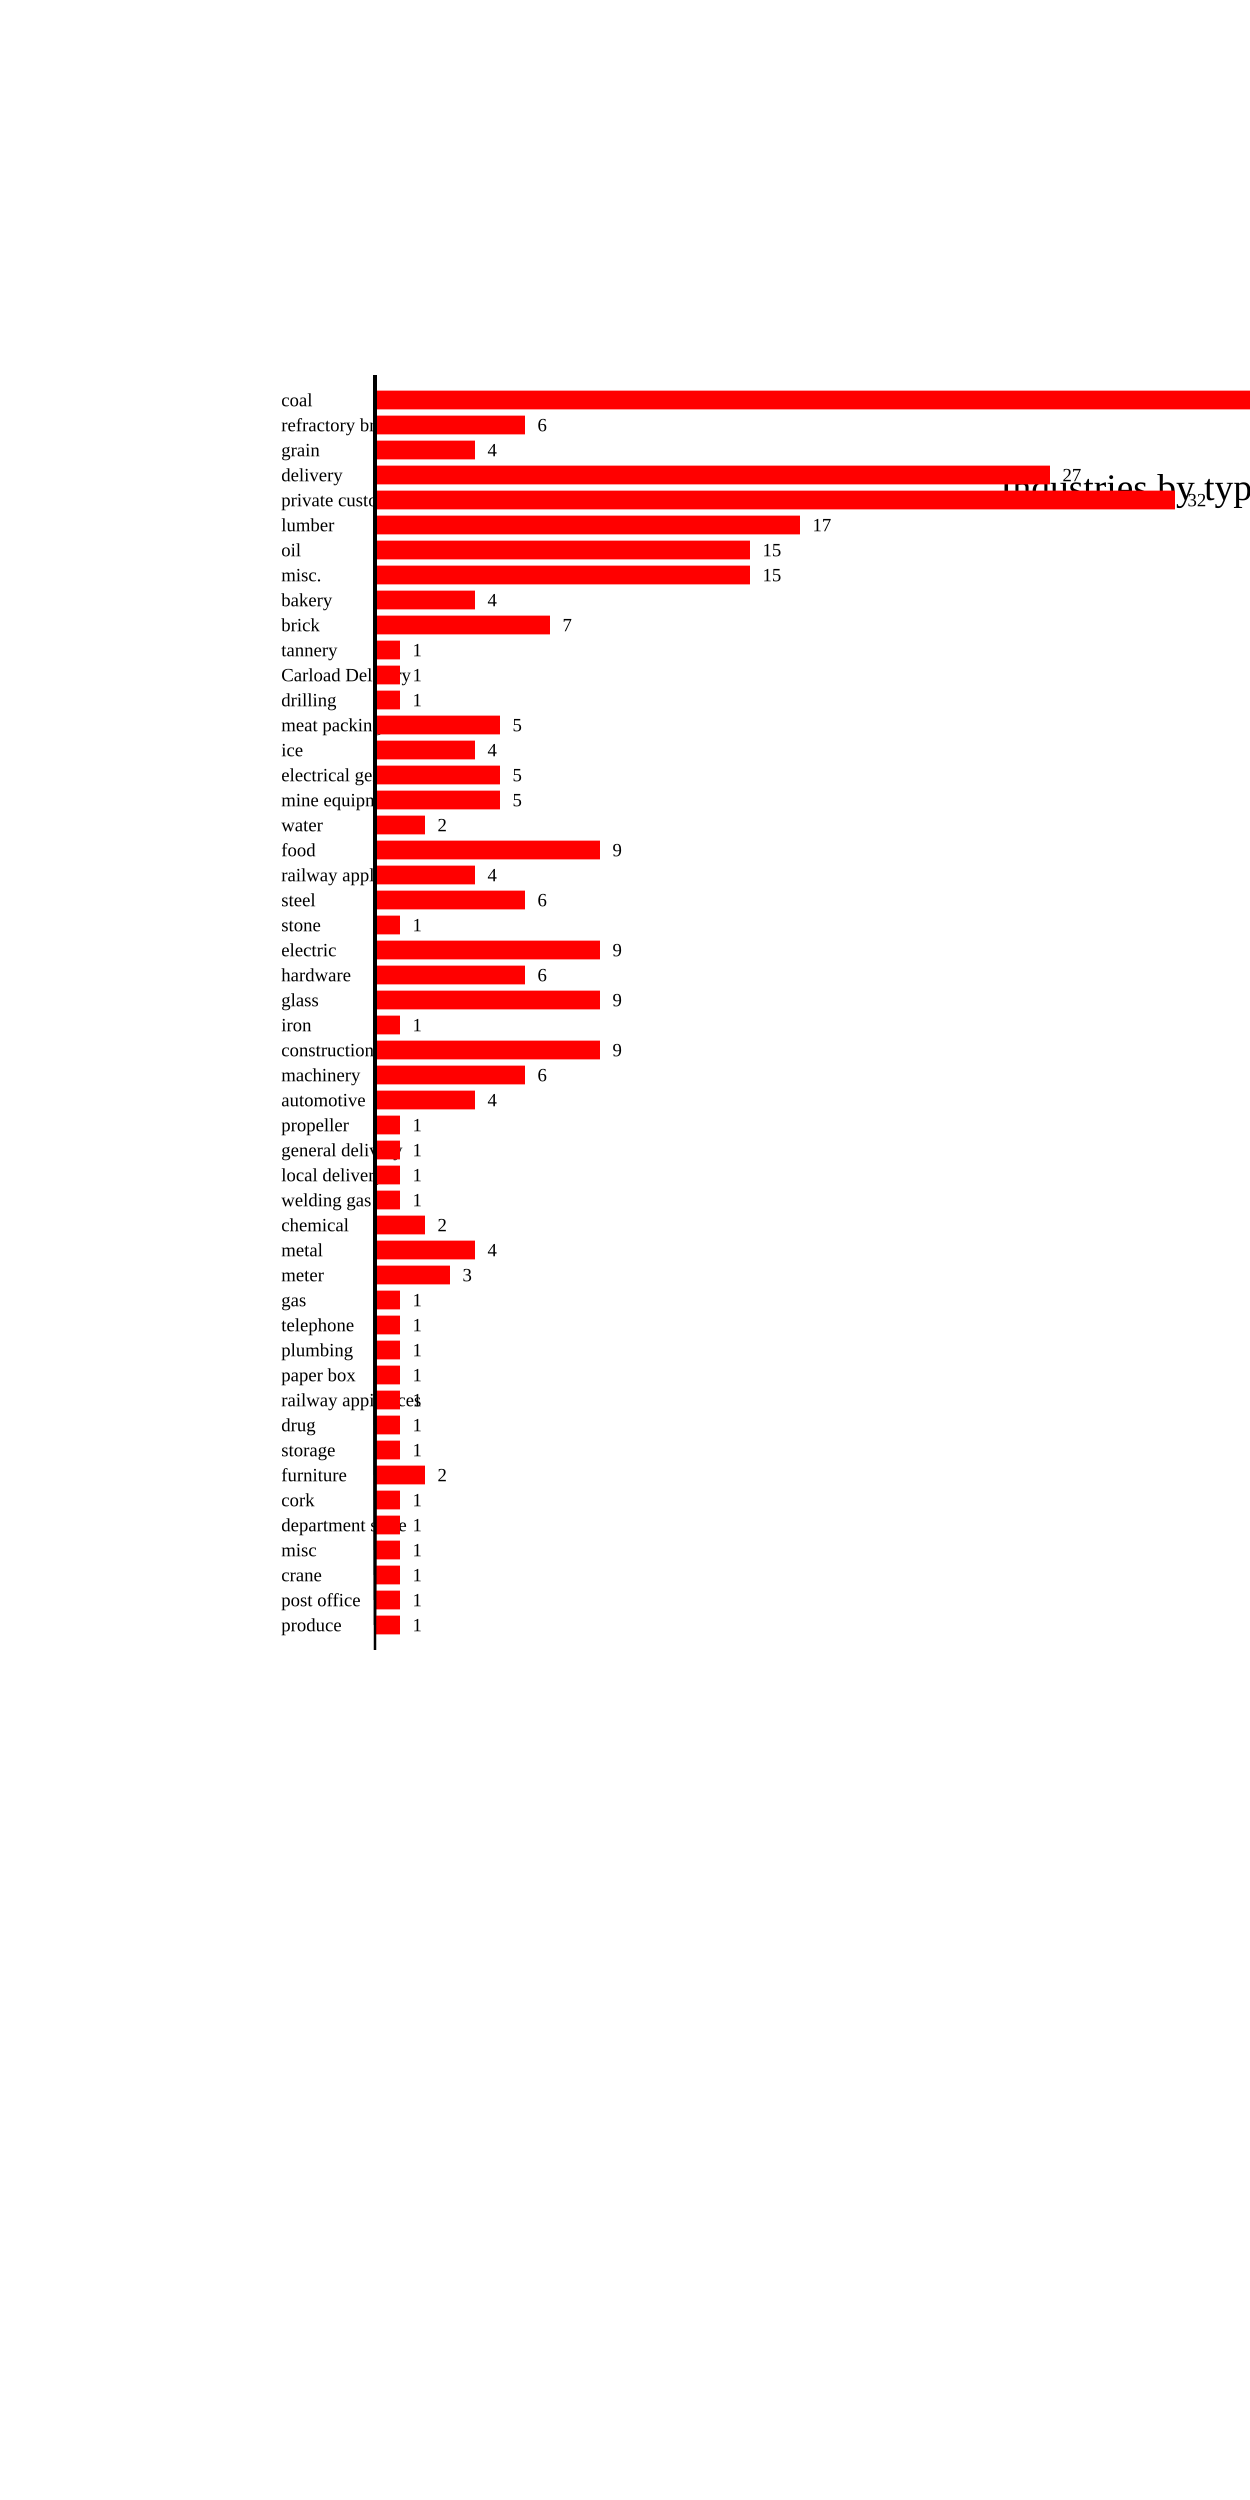
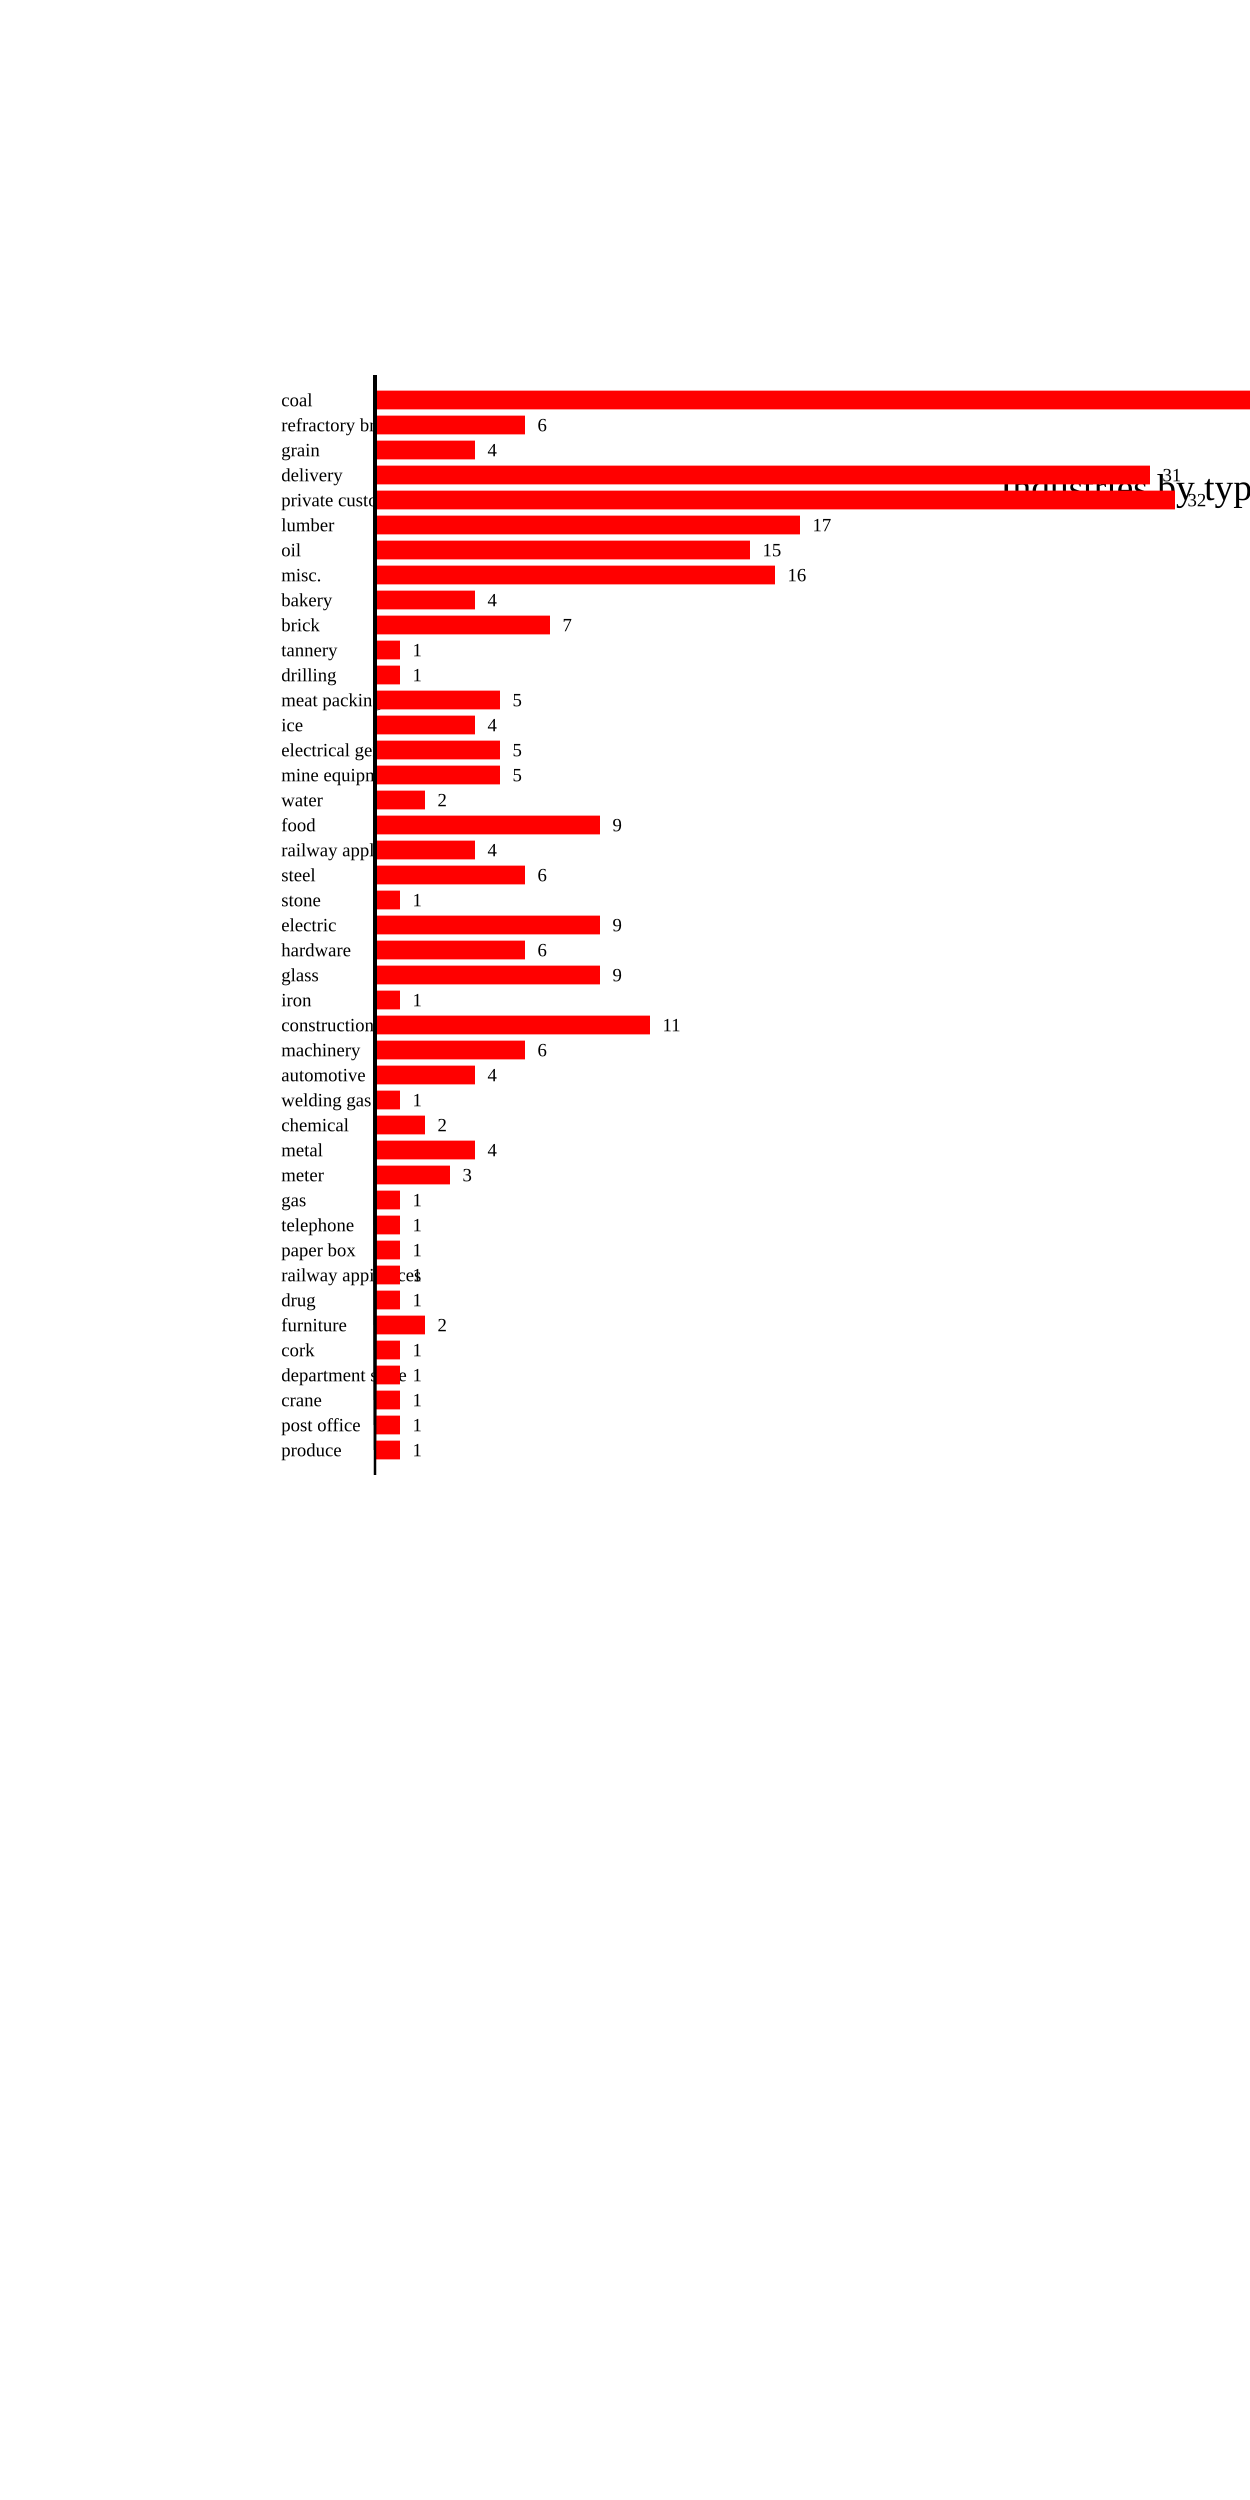
<svg xmlns="http://www.w3.org/2000/svg" viewBox="0 0 1000 2000">
  <g alignment-baseline="baseline" />
  <g transform="translate(300,300)">
    <g>
      <text x="500" y="100" font-size="30px" fill="black">Industries by type</text>
    </g>
    <g>
      <g>
        <text x="-75" y="25" font-size="15px" fill="black">coal</text>
        <line x1="0" y1="20" x2="4100" y2="20" stroke="red" stroke-width="15" />
        <text x="4110" y="25" font-size="15px" fill="black">205</text>
        <line x1="0" y1="0" x2="0" y2="40" stroke="black" stroke-width="2" />
      </g>
      <g>
        <text x="-75" y="45" font-size="15px" fill="black">refractory brick</text>
        <line x1="0" y1="40" x2="120" y2="40" stroke="red" stroke-width="15" />
        <text x="130" y="45" font-size="15px" fill="black">6</text>
        <line x1="0" y1="0" x2="0" y2="60" stroke="black" stroke-width="2" />
      </g>
      <g>
        <text x="-75" y="65" font-size="15px" fill="black">grain</text>
        <line x1="0" y1="60" x2="80" y2="60" stroke="red" stroke-width="15" />
        <text x="90" y="65" font-size="15px" fill="black">4</text>
        <line x1="0" y1="0" x2="0" y2="80" stroke="black" stroke-width="2" />
      </g>
      <g>
        <text x="-75" y="85" font-size="15px" fill="black">delivery</text>
-         <line x1="0" y1="80" x2="540" y2="80" stroke="red" stroke-width="15" />
-         <text x="550" y="85" font-size="15px" fill="black">27</text>
+         <line x1="0" y1="80" x2="620" y2="80" stroke="red" stroke-width="15" />
+         <text x="630" y="85" font-size="15px" fill="black">31</text>
        <line x1="0" y1="0" x2="0" y2="100" stroke="black" stroke-width="2" />
      </g>
      <g>
        <text x="-75" y="105" font-size="15px" fill="black">private customer</text>
        <line x1="0" y1="100" x2="640" y2="100" stroke="red" stroke-width="15" />
        <text x="650" y="105" font-size="15px" fill="black">32</text>
        <line x1="0" y1="0" x2="0" y2="120" stroke="black" stroke-width="2" />
      </g>
      <g>
        <text x="-75" y="125" font-size="15px" fill="black">lumber</text>
        <line x1="0" y1="120" x2="340" y2="120" stroke="red" stroke-width="15" />
        <text x="350" y="125" font-size="15px" fill="black">17</text>
        <line x1="0" y1="0" x2="0" y2="140" stroke="black" stroke-width="2" />
      </g>
      <g>
        <text x="-75" y="145" font-size="15px" fill="black">oil</text>
        <line x1="0" y1="140" x2="300" y2="140" stroke="red" stroke-width="15" />
        <text x="310" y="145" font-size="15px" fill="black">15</text>
        <line x1="0" y1="0" x2="0" y2="160" stroke="black" stroke-width="2" />
      </g>
      <g>
        <text x="-75" y="165" font-size="15px" fill="black">misc.</text>
-         <line x1="0" y1="160" x2="300" y2="160" stroke="red" stroke-width="15" />
-         <text x="310" y="165" font-size="15px" fill="black">15</text>
+         <line x1="0" y1="160" x2="320" y2="160" stroke="red" stroke-width="15" />
+         <text x="330" y="165" font-size="15px" fill="black">16</text>
        <line x1="0" y1="0" x2="0" y2="180" stroke="black" stroke-width="2" />
      </g>
      <g>
        <text x="-75" y="185" font-size="15px" fill="black">bakery</text>
        <line x1="0" y1="180" x2="80" y2="180" stroke="red" stroke-width="15" />
        <text x="90" y="185" font-size="15px" fill="black">4</text>
        <line x1="0" y1="0" x2="0" y2="200" stroke="black" stroke-width="2" />
      </g>
      <g>
        <text x="-75" y="205" font-size="15px" fill="black">brick</text>
        <line x1="0" y1="200" x2="140" y2="200" stroke="red" stroke-width="15" />
        <text x="150" y="205" font-size="15px" fill="black">7</text>
        <line x1="0" y1="0" x2="0" y2="220" stroke="black" stroke-width="2" />
      </g>
      <g>
        <text x="-75" y="225" font-size="15px" fill="black">tannery</text>
        <line x1="0" y1="220" x2="20" y2="220" stroke="red" stroke-width="15" />
        <text x="30" y="225" font-size="15px" fill="black">1</text>
        <line x1="0" y1="0" x2="0" y2="240" stroke="black" stroke-width="2" />
      </g>
      <g>
-         <text x="-75" y="245" font-size="15px" fill="black">Carload Delivery</text>
+         <text x="-75" y="245" font-size="15px" fill="black">drilling</text>
        <line x1="0" y1="240" x2="20" y2="240" stroke="red" stroke-width="15" />
        <text x="30" y="245" font-size="15px" fill="black">1</text>
        <line x1="0" y1="0" x2="0" y2="260" stroke="black" stroke-width="2" />
      </g>
      <g>
-         <text x="-75" y="265" font-size="15px" fill="black">drilling</text>
-         <line x1="0" y1="260" x2="20" y2="260" stroke="red" stroke-width="15" />
-         <text x="30" y="265" font-size="15px" fill="black">1</text>
+         <text x="-75" y="265" font-size="15px" fill="black">meat packing</text>
+         <line x1="0" y1="260" x2="100" y2="260" stroke="red" stroke-width="15" />
+         <text x="110" y="265" font-size="15px" fill="black">5</text>
        <line x1="0" y1="0" x2="0" y2="280" stroke="black" stroke-width="2" />
      </g>
      <g>
-         <text x="-75" y="285" font-size="15px" fill="black">meat packing</text>
-         <line x1="0" y1="280" x2="100" y2="280" stroke="red" stroke-width="15" />
-         <text x="110" y="285" font-size="15px" fill="black">5</text>
+         <text x="-75" y="285" font-size="15px" fill="black">ice</text>
+         <line x1="0" y1="280" x2="80" y2="280" stroke="red" stroke-width="15" />
+         <text x="90" y="285" font-size="15px" fill="black">4</text>
        <line x1="0" y1="0" x2="0" y2="300" stroke="black" stroke-width="2" />
      </g>
      <g>
-         <text x="-75" y="305" font-size="15px" fill="black">ice</text>
-         <line x1="0" y1="300" x2="80" y2="300" stroke="red" stroke-width="15" />
-         <text x="90" y="305" font-size="15px" fill="black">4</text>
+         <text x="-75" y="305" font-size="15px" fill="black">electrical generation</text>
+         <line x1="0" y1="300" x2="100" y2="300" stroke="red" stroke-width="15" />
+         <text x="110" y="305" font-size="15px" fill="black">5</text>
        <line x1="0" y1="0" x2="0" y2="320" stroke="black" stroke-width="2" />
      </g>
      <g>
-         <text x="-75" y="325" font-size="15px" fill="black">electrical generation</text>
+         <text x="-75" y="325" font-size="15px" fill="black">mine equipment</text>
        <line x1="0" y1="320" x2="100" y2="320" stroke="red" stroke-width="15" />
        <text x="110" y="325" font-size="15px" fill="black">5</text>
        <line x1="0" y1="0" x2="0" y2="340" stroke="black" stroke-width="2" />
      </g>
      <g>
-         <text x="-75" y="345" font-size="15px" fill="black">mine equipment</text>
-         <line x1="0" y1="340" x2="100" y2="340" stroke="red" stroke-width="15" />
-         <text x="110" y="345" font-size="15px" fill="black">5</text>
+         <text x="-75" y="345" font-size="15px" fill="black">water</text>
+         <line x1="0" y1="340" x2="40" y2="340" stroke="red" stroke-width="15" />
+         <text x="50" y="345" font-size="15px" fill="black">2</text>
        <line x1="0" y1="0" x2="0" y2="360" stroke="black" stroke-width="2" />
      </g>
      <g>
-         <text x="-75" y="365" font-size="15px" fill="black">water</text>
-         <line x1="0" y1="360" x2="40" y2="360" stroke="red" stroke-width="15" />
-         <text x="50" y="365" font-size="15px" fill="black">2</text>
+         <text x="-75" y="365" font-size="15px" fill="black">food</text>
+         <line x1="0" y1="360" x2="180" y2="360" stroke="red" stroke-width="15" />
+         <text x="190" y="365" font-size="15px" fill="black">9</text>
        <line x1="0" y1="0" x2="0" y2="380" stroke="black" stroke-width="2" />
      </g>
      <g>
-         <text x="-75" y="385" font-size="15px" fill="black">food</text>
-         <line x1="0" y1="380" x2="180" y2="380" stroke="red" stroke-width="15" />
-         <text x="190" y="385" font-size="15px" fill="black">9</text>
+         <text x="-75" y="385" font-size="15px" fill="black">railway appliances</text>
+         <line x1="0" y1="380" x2="80" y2="380" stroke="red" stroke-width="15" />
+         <text x="90" y="385" font-size="15px" fill="black">4</text>
        <line x1="0" y1="0" x2="0" y2="400" stroke="black" stroke-width="2" />
      </g>
      <g>
-         <text x="-75" y="405" font-size="15px" fill="black">railway appliances</text>
-         <line x1="0" y1="400" x2="80" y2="400" stroke="red" stroke-width="15" />
-         <text x="90" y="405" font-size="15px" fill="black">4</text>
+         <text x="-75" y="405" font-size="15px" fill="black">steel</text>
+         <line x1="0" y1="400" x2="120" y2="400" stroke="red" stroke-width="15" />
+         <text x="130" y="405" font-size="15px" fill="black">6</text>
        <line x1="0" y1="0" x2="0" y2="420" stroke="black" stroke-width="2" />
      </g>
      <g>
-         <text x="-75" y="425" font-size="15px" fill="black">steel</text>
-         <line x1="0" y1="420" x2="120" y2="420" stroke="red" stroke-width="15" />
-         <text x="130" y="425" font-size="15px" fill="black">6</text>
+         <text x="-75" y="425" font-size="15px" fill="black">stone</text>
+         <line x1="0" y1="420" x2="20" y2="420" stroke="red" stroke-width="15" />
+         <text x="30" y="425" font-size="15px" fill="black">1</text>
        <line x1="0" y1="0" x2="0" y2="440" stroke="black" stroke-width="2" />
      </g>
      <g>
-         <text x="-75" y="445" font-size="15px" fill="black">stone</text>
-         <line x1="0" y1="440" x2="20" y2="440" stroke="red" stroke-width="15" />
-         <text x="30" y="445" font-size="15px" fill="black">1</text>
+         <text x="-75" y="445" font-size="15px" fill="black">electric</text>
+         <line x1="0" y1="440" x2="180" y2="440" stroke="red" stroke-width="15" />
+         <text x="190" y="445" font-size="15px" fill="black">9</text>
        <line x1="0" y1="0" x2="0" y2="460" stroke="black" stroke-width="2" />
      </g>
      <g>
-         <text x="-75" y="465" font-size="15px" fill="black">electric</text>
-         <line x1="0" y1="460" x2="180" y2="460" stroke="red" stroke-width="15" />
-         <text x="190" y="465" font-size="15px" fill="black">9</text>
+         <text x="-75" y="465" font-size="15px" fill="black">hardware</text>
+         <line x1="0" y1="460" x2="120" y2="460" stroke="red" stroke-width="15" />
+         <text x="130" y="465" font-size="15px" fill="black">6</text>
        <line x1="0" y1="0" x2="0" y2="480" stroke="black" stroke-width="2" />
      </g>
      <g>
-         <text x="-75" y="485" font-size="15px" fill="black">hardware</text>
-         <line x1="0" y1="480" x2="120" y2="480" stroke="red" stroke-width="15" />
-         <text x="130" y="485" font-size="15px" fill="black">6</text>
+         <text x="-75" y="485" font-size="15px" fill="black">glass</text>
+         <line x1="0" y1="480" x2="180" y2="480" stroke="red" stroke-width="15" />
+         <text x="190" y="485" font-size="15px" fill="black">9</text>
        <line x1="0" y1="0" x2="0" y2="500" stroke="black" stroke-width="2" />
      </g>
      <g>
-         <text x="-75" y="505" font-size="15px" fill="black">glass</text>
-         <line x1="0" y1="500" x2="180" y2="500" stroke="red" stroke-width="15" />
-         <text x="190" y="505" font-size="15px" fill="black">9</text>
+         <text x="-75" y="505" font-size="15px" fill="black">iron</text>
+         <line x1="0" y1="500" x2="20" y2="500" stroke="red" stroke-width="15" />
+         <text x="30" y="505" font-size="15px" fill="black">1</text>
        <line x1="0" y1="0" x2="0" y2="520" stroke="black" stroke-width="2" />
      </g>
      <g>
-         <text x="-75" y="525" font-size="15px" fill="black">iron</text>
-         <line x1="0" y1="520" x2="20" y2="520" stroke="red" stroke-width="15" />
-         <text x="30" y="525" font-size="15px" fill="black">1</text>
+         <text x="-75" y="525" font-size="15px" fill="black">construction</text>
+         <line x1="0" y1="520" x2="220" y2="520" stroke="red" stroke-width="15" />
+         <text x="230" y="525" font-size="15px" fill="black">11</text>
        <line x1="0" y1="0" x2="0" y2="540" stroke="black" stroke-width="2" />
      </g>
      <g>
-         <text x="-75" y="545" font-size="15px" fill="black">construction</text>
-         <line x1="0" y1="540" x2="180" y2="540" stroke="red" stroke-width="15" />
-         <text x="190" y="545" font-size="15px" fill="black">9</text>
+         <text x="-75" y="545" font-size="15px" fill="black">machinery</text>
+         <line x1="0" y1="540" x2="120" y2="540" stroke="red" stroke-width="15" />
+         <text x="130" y="545" font-size="15px" fill="black">6</text>
        <line x1="0" y1="0" x2="0" y2="560" stroke="black" stroke-width="2" />
      </g>
      <g>
-         <text x="-75" y="565" font-size="15px" fill="black">machinery</text>
-         <line x1="0" y1="560" x2="120" y2="560" stroke="red" stroke-width="15" />
-         <text x="130" y="565" font-size="15px" fill="black">6</text>
+         <text x="-75" y="565" font-size="15px" fill="black">automotive</text>
+         <line x1="0" y1="560" x2="80" y2="560" stroke="red" stroke-width="15" />
+         <text x="90" y="565" font-size="15px" fill="black">4</text>
        <line x1="0" y1="0" x2="0" y2="580" stroke="black" stroke-width="2" />
      </g>
      <g>
-         <text x="-75" y="585" font-size="15px" fill="black">automotive</text>
-         <line x1="0" y1="580" x2="80" y2="580" stroke="red" stroke-width="15" />
-         <text x="90" y="585" font-size="15px" fill="black">4</text>
+         <text x="-75" y="585" font-size="15px" fill="black">welding gas</text>
+         <line x1="0" y1="580" x2="20" y2="580" stroke="red" stroke-width="15" />
+         <text x="30" y="585" font-size="15px" fill="black">1</text>
        <line x1="0" y1="0" x2="0" y2="600" stroke="black" stroke-width="2" />
      </g>
      <g>
-         <text x="-75" y="605" font-size="15px" fill="black">propeller</text>
-         <line x1="0" y1="600" x2="20" y2="600" stroke="red" stroke-width="15" />
-         <text x="30" y="605" font-size="15px" fill="black">1</text>
+         <text x="-75" y="605" font-size="15px" fill="black">chemical</text>
+         <line x1="0" y1="600" x2="40" y2="600" stroke="red" stroke-width="15" />
+         <text x="50" y="605" font-size="15px" fill="black">2</text>
        <line x1="0" y1="0" x2="0" y2="620" stroke="black" stroke-width="2" />
      </g>
      <g>
-         <text x="-75" y="625" font-size="15px" fill="black">general delivery</text>
-         <line x1="0" y1="620" x2="20" y2="620" stroke="red" stroke-width="15" />
-         <text x="30" y="625" font-size="15px" fill="black">1</text>
+         <text x="-75" y="625" font-size="15px" fill="black">metal</text>
+         <line x1="0" y1="620" x2="80" y2="620" stroke="red" stroke-width="15" />
+         <text x="90" y="625" font-size="15px" fill="black">4</text>
        <line x1="0" y1="0" x2="0" y2="640" stroke="black" stroke-width="2" />
      </g>
      <g>
-         <text x="-75" y="645" font-size="15px" fill="black">local delivery</text>
-         <line x1="0" y1="640" x2="20" y2="640" stroke="red" stroke-width="15" />
-         <text x="30" y="645" font-size="15px" fill="black">1</text>
+         <text x="-75" y="645" font-size="15px" fill="black">meter</text>
+         <line x1="0" y1="640" x2="60" y2="640" stroke="red" stroke-width="15" />
+         <text x="70" y="645" font-size="15px" fill="black">3</text>
        <line x1="0" y1="0" x2="0" y2="660" stroke="black" stroke-width="2" />
      </g>
      <g>
-         <text x="-75" y="665" font-size="15px" fill="black">welding gas</text>
+         <text x="-75" y="665" font-size="15px" fill="black">gas</text>
        <line x1="0" y1="660" x2="20" y2="660" stroke="red" stroke-width="15" />
        <text x="30" y="665" font-size="15px" fill="black">1</text>
        <line x1="0" y1="0" x2="0" y2="680" stroke="black" stroke-width="2" />
      </g>
      <g>
-         <text x="-75" y="685" font-size="15px" fill="black">chemical</text>
-         <line x1="0" y1="680" x2="40" y2="680" stroke="red" stroke-width="15" />
-         <text x="50" y="685" font-size="15px" fill="black">2</text>
+         <text x="-75" y="685" font-size="15px" fill="black">telephone</text>
+         <line x1="0" y1="680" x2="20" y2="680" stroke="red" stroke-width="15" />
+         <text x="30" y="685" font-size="15px" fill="black">1</text>
        <line x1="0" y1="0" x2="0" y2="700" stroke="black" stroke-width="2" />
      </g>
      <g>
-         <text x="-75" y="705" font-size="15px" fill="black">metal</text>
-         <line x1="0" y1="700" x2="80" y2="700" stroke="red" stroke-width="15" />
-         <text x="90" y="705" font-size="15px" fill="black">4</text>
+         <text x="-75" y="705" font-size="15px" fill="black">paper box</text>
+         <line x1="0" y1="700" x2="20" y2="700" stroke="red" stroke-width="15" />
+         <text x="30" y="705" font-size="15px" fill="black">1</text>
        <line x1="0" y1="0" x2="0" y2="720" stroke="black" stroke-width="2" />
      </g>
      <g>
-         <text x="-75" y="725" font-size="15px" fill="black">meter</text>
-         <line x1="0" y1="720" x2="60" y2="720" stroke="red" stroke-width="15" />
-         <text x="70" y="725" font-size="15px" fill="black">3</text>
+         <text x="-75" y="725" font-size="15px" fill="black">railway appilances</text>
+         <line x1="0" y1="720" x2="20" y2="720" stroke="red" stroke-width="15" />
+         <text x="30" y="725" font-size="15px" fill="black">1</text>
        <line x1="0" y1="0" x2="0" y2="740" stroke="black" stroke-width="2" />
      </g>
      <g>
-         <text x="-75" y="745" font-size="15px" fill="black">gas</text>
+         <text x="-75" y="745" font-size="15px" fill="black">drug</text>
        <line x1="0" y1="740" x2="20" y2="740" stroke="red" stroke-width="15" />
        <text x="30" y="745" font-size="15px" fill="black">1</text>
        <line x1="0" y1="0" x2="0" y2="760" stroke="black" stroke-width="2" />
      </g>
      <g>
-         <text x="-75" y="765" font-size="15px" fill="black">telephone</text>
-         <line x1="0" y1="760" x2="20" y2="760" stroke="red" stroke-width="15" />
-         <text x="30" y="765" font-size="15px" fill="black">1</text>
+         <text x="-75" y="765" font-size="15px" fill="black">furniture</text>
+         <line x1="0" y1="760" x2="40" y2="760" stroke="red" stroke-width="15" />
+         <text x="50" y="765" font-size="15px" fill="black">2</text>
        <line x1="0" y1="0" x2="0" y2="780" stroke="black" stroke-width="2" />
      </g>
      <g>
-         <text x="-75" y="785" font-size="15px" fill="black">plumbing</text>
+         <text x="-75" y="785" font-size="15px" fill="black">cork</text>
        <line x1="0" y1="780" x2="20" y2="780" stroke="red" stroke-width="15" />
        <text x="30" y="785" font-size="15px" fill="black">1</text>
        <line x1="0" y1="0" x2="0" y2="800" stroke="black" stroke-width="2" />
      </g>
      <g>
-         <text x="-75" y="805" font-size="15px" fill="black">paper box</text>
+         <text x="-75" y="805" font-size="15px" fill="black">department store</text>
        <line x1="0" y1="800" x2="20" y2="800" stroke="red" stroke-width="15" />
        <text x="30" y="805" font-size="15px" fill="black">1</text>
        <line x1="0" y1="0" x2="0" y2="820" stroke="black" stroke-width="2" />
      </g>
      <g>
-         <text x="-75" y="825" font-size="15px" fill="black">railway appilances</text>
+         <text x="-75" y="825" font-size="15px" fill="black">crane</text>
        <line x1="0" y1="820" x2="20" y2="820" stroke="red" stroke-width="15" />
        <text x="30" y="825" font-size="15px" fill="black">1</text>
        <line x1="0" y1="0" x2="0" y2="840" stroke="black" stroke-width="2" />
      </g>
      <g>
-         <text x="-75" y="845" font-size="15px" fill="black">drug</text>
+         <text x="-75" y="845" font-size="15px" fill="black">post office</text>
        <line x1="0" y1="840" x2="20" y2="840" stroke="red" stroke-width="15" />
        <text x="30" y="845" font-size="15px" fill="black">1</text>
        <line x1="0" y1="0" x2="0" y2="860" stroke="black" stroke-width="2" />
      </g>
      <g>
-         <text x="-75" y="865" font-size="15px" fill="black">storage</text>
+         <text x="-75" y="865" font-size="15px" fill="black">produce</text>
        <line x1="0" y1="860" x2="20" y2="860" stroke="red" stroke-width="15" />
        <text x="30" y="865" font-size="15px" fill="black">1</text>
        <line x1="0" y1="0" x2="0" y2="880" stroke="black" stroke-width="2" />
      </g>
-       <g>
-         <text x="-75" y="885" font-size="15px" fill="black">furniture</text>
-         <line x1="0" y1="880" x2="40" y2="880" stroke="red" stroke-width="15" />
-         <text x="50" y="885" font-size="15px" fill="black">2</text>
-         <line x1="0" y1="0" x2="0" y2="900" stroke="black" stroke-width="2" />
-       </g>
-       <g>
-         <text x="-75" y="905" font-size="15px" fill="black">cork</text>
-         <line x1="0" y1="900" x2="20" y2="900" stroke="red" stroke-width="15" />
-         <text x="30" y="905" font-size="15px" fill="black">1</text>
-         <line x1="0" y1="0" x2="0" y2="920" stroke="black" stroke-width="2" />
-       </g>
-       <g>
-         <text x="-75" y="925" font-size="15px" fill="black">department store</text>
-         <line x1="0" y1="920" x2="20" y2="920" stroke="red" stroke-width="15" />
-         <text x="30" y="925" font-size="15px" fill="black">1</text>
-         <line x1="0" y1="0" x2="0" y2="940" stroke="black" stroke-width="2" />
-       </g>
-       <g>
-         <text x="-75" y="945" font-size="15px" fill="black">misc</text>
-         <line x1="0" y1="940" x2="20" y2="940" stroke="red" stroke-width="15" />
-         <text x="30" y="945" font-size="15px" fill="black">1</text>
-         <line x1="0" y1="0" x2="0" y2="960" stroke="black" stroke-width="2" />
-       </g>
-       <g>
-         <text x="-75" y="965" font-size="15px" fill="black">crane</text>
-         <line x1="0" y1="960" x2="20" y2="960" stroke="red" stroke-width="15" />
-         <text x="30" y="965" font-size="15px" fill="black">1</text>
-         <line x1="0" y1="0" x2="0" y2="980" stroke="black" stroke-width="2" />
-       </g>
-       <g>
-         <text x="-75" y="985" font-size="15px" fill="black">post office</text>
-         <line x1="0" y1="980" x2="20" y2="980" stroke="red" stroke-width="15" />
-         <text x="30" y="985" font-size="15px" fill="black">1</text>
-         <line x1="0" y1="0" x2="0" y2="1000" stroke="black" stroke-width="2" />
-       </g>
-       <g>
-         <text x="-75" y="1005" font-size="15px" fill="black">produce</text>
-         <line x1="0" y1="1000" x2="20" y2="1000" stroke="red" stroke-width="15" />
-         <text x="30" y="1005" font-size="15px" fill="black">1</text>
-         <line x1="0" y1="0" x2="0" y2="1020" stroke="black" stroke-width="2" />
-       </g>
    </g>
  </g>
</svg>
